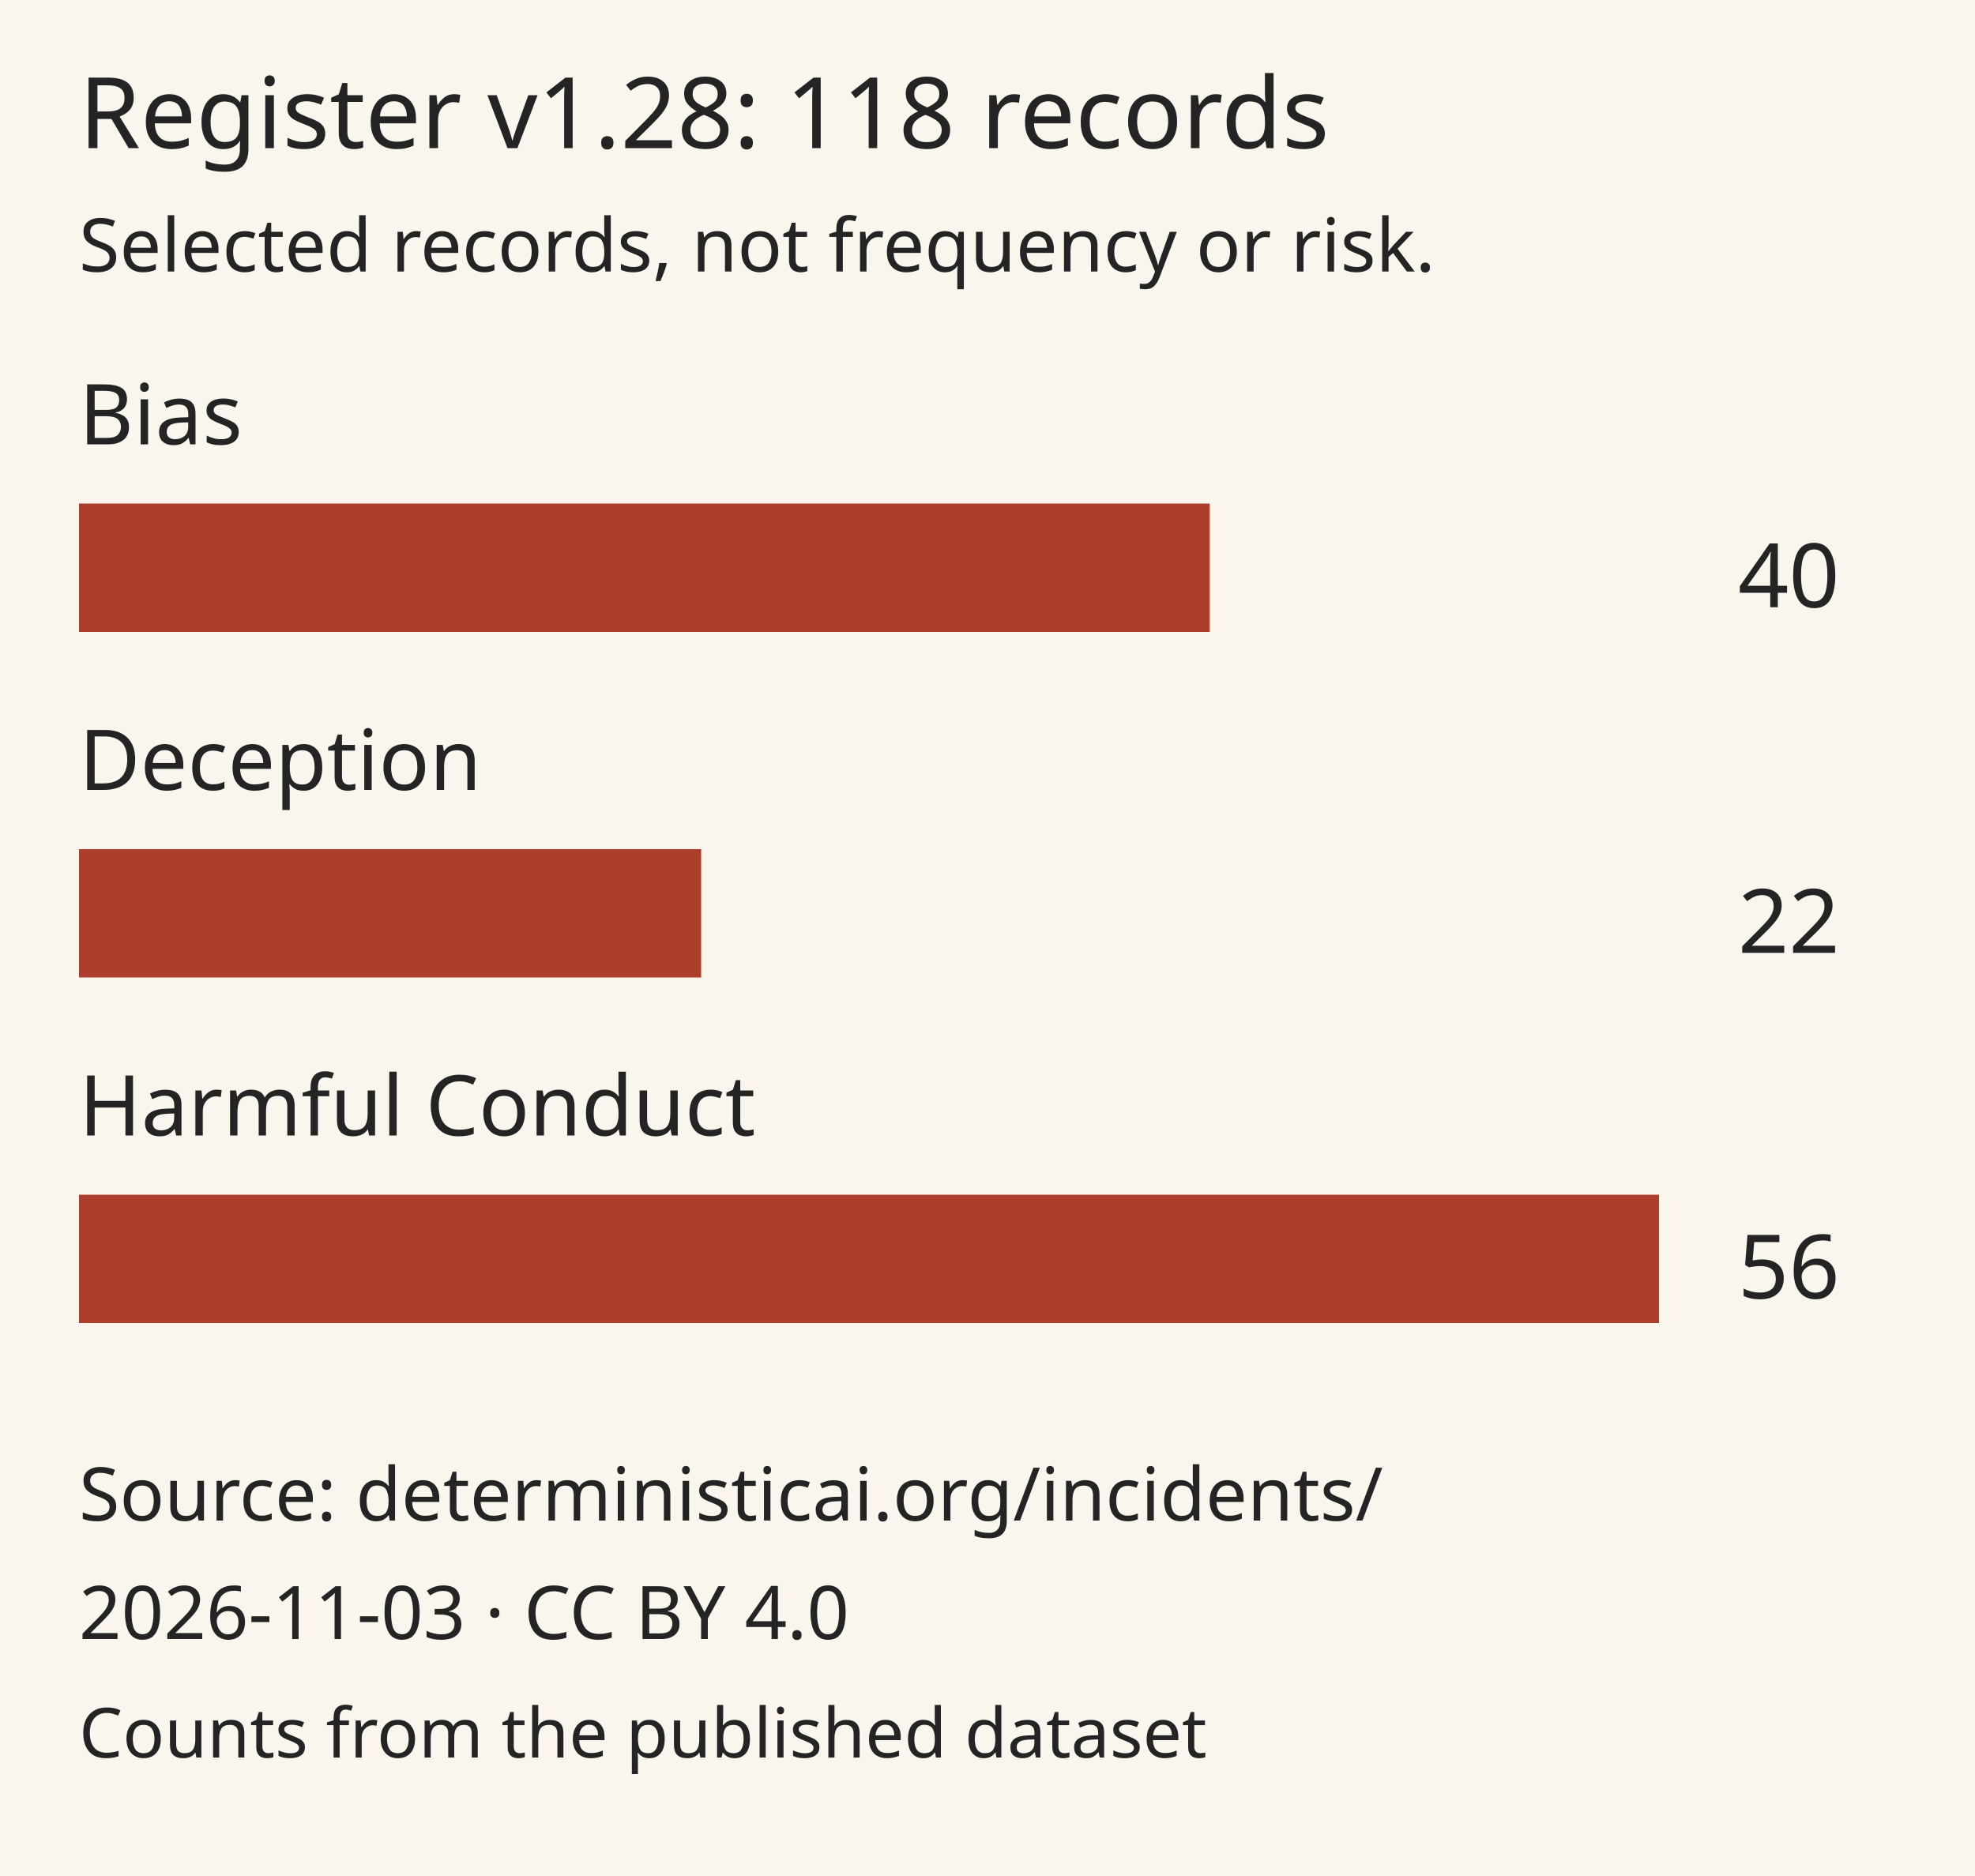
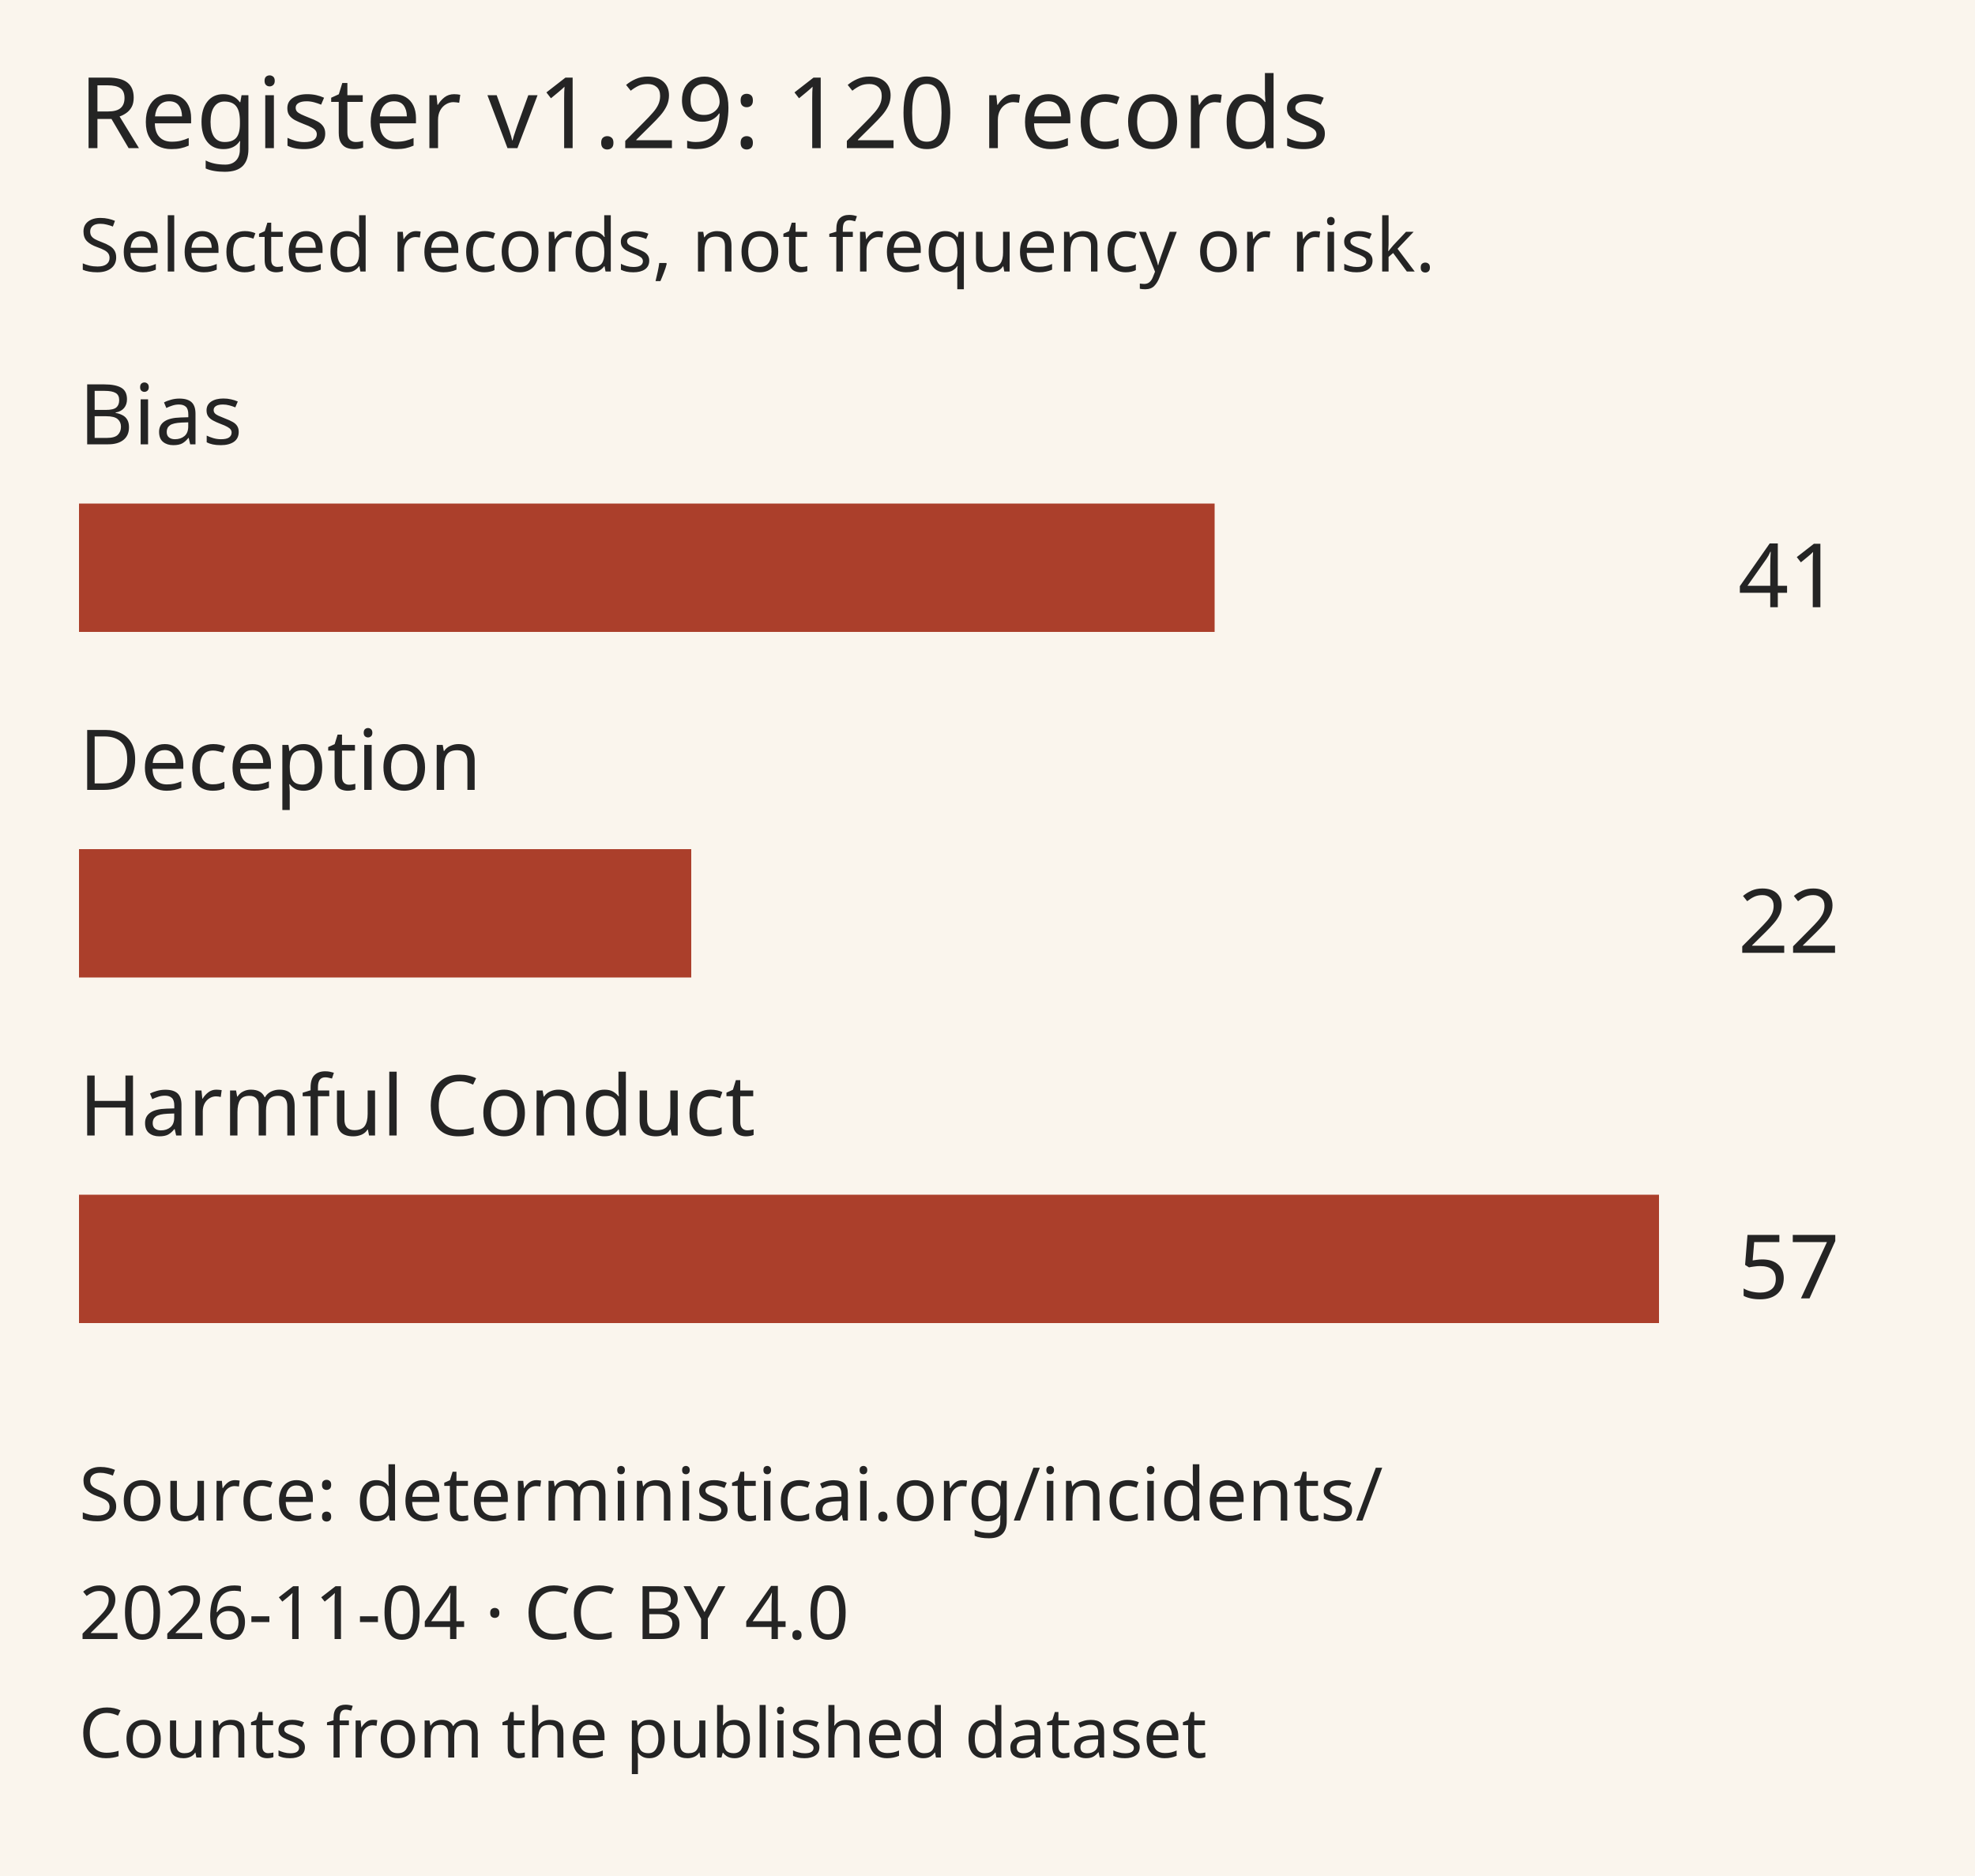
<svg xmlns="http://www.w3.org/2000/svg" viewBox="0 0 400 380">
  <rect width="400" height="380" fill="#faf5ed" />
  <g font-family="sans-serif" fill="#242424">
-     <text x="16" y="30" font-size="20">Register v1.28: 118 records</text>
+     <text x="16" y="30" font-size="20">Register v1.29: 120 records</text>
    <text x="16" y="55" font-size="15">Selected records, not frequency or risk.</text>
    <text x="16" y="90" font-size="17">Bias</text>
-     <rect x="16" y="102" width="229" height="26" fill="#ab3f2b" />
-     <text x="352" y="123" font-size="18">40</text>
+     <rect x="16" y="102" width="230" height="26" fill="#ab3f2b" />
+     <text x="352" y="123" font-size="18">41</text>
    <text x="16" y="160" font-size="17">Deception</text>
-     <rect x="16" y="172" width="126" height="26" fill="#ab3f2b" />
+     <rect x="16" y="172" width="124" height="26" fill="#ab3f2b" />
    <text x="352" y="193" font-size="18">22</text>
    <text x="16" y="230" font-size="17">Harmful Conduct</text>
    <rect x="16" y="242" width="320" height="26" fill="#ab3f2b" />
-     <text x="352" y="263" font-size="18">56</text>
+     <text x="352" y="263" font-size="18">57</text>
    <text x="16" y="308" font-size="15">Source: deterministicai.org/incidents/</text>
-     <text x="16" y="332" font-size="15">2026-11-03 · CC BY 4.0</text>
+     <text x="16" y="332" font-size="15">2026-11-04 · CC BY 4.0</text>
    <text x="16" y="356" font-size="14">Counts from the published dataset</text>
  </g>
</svg>
